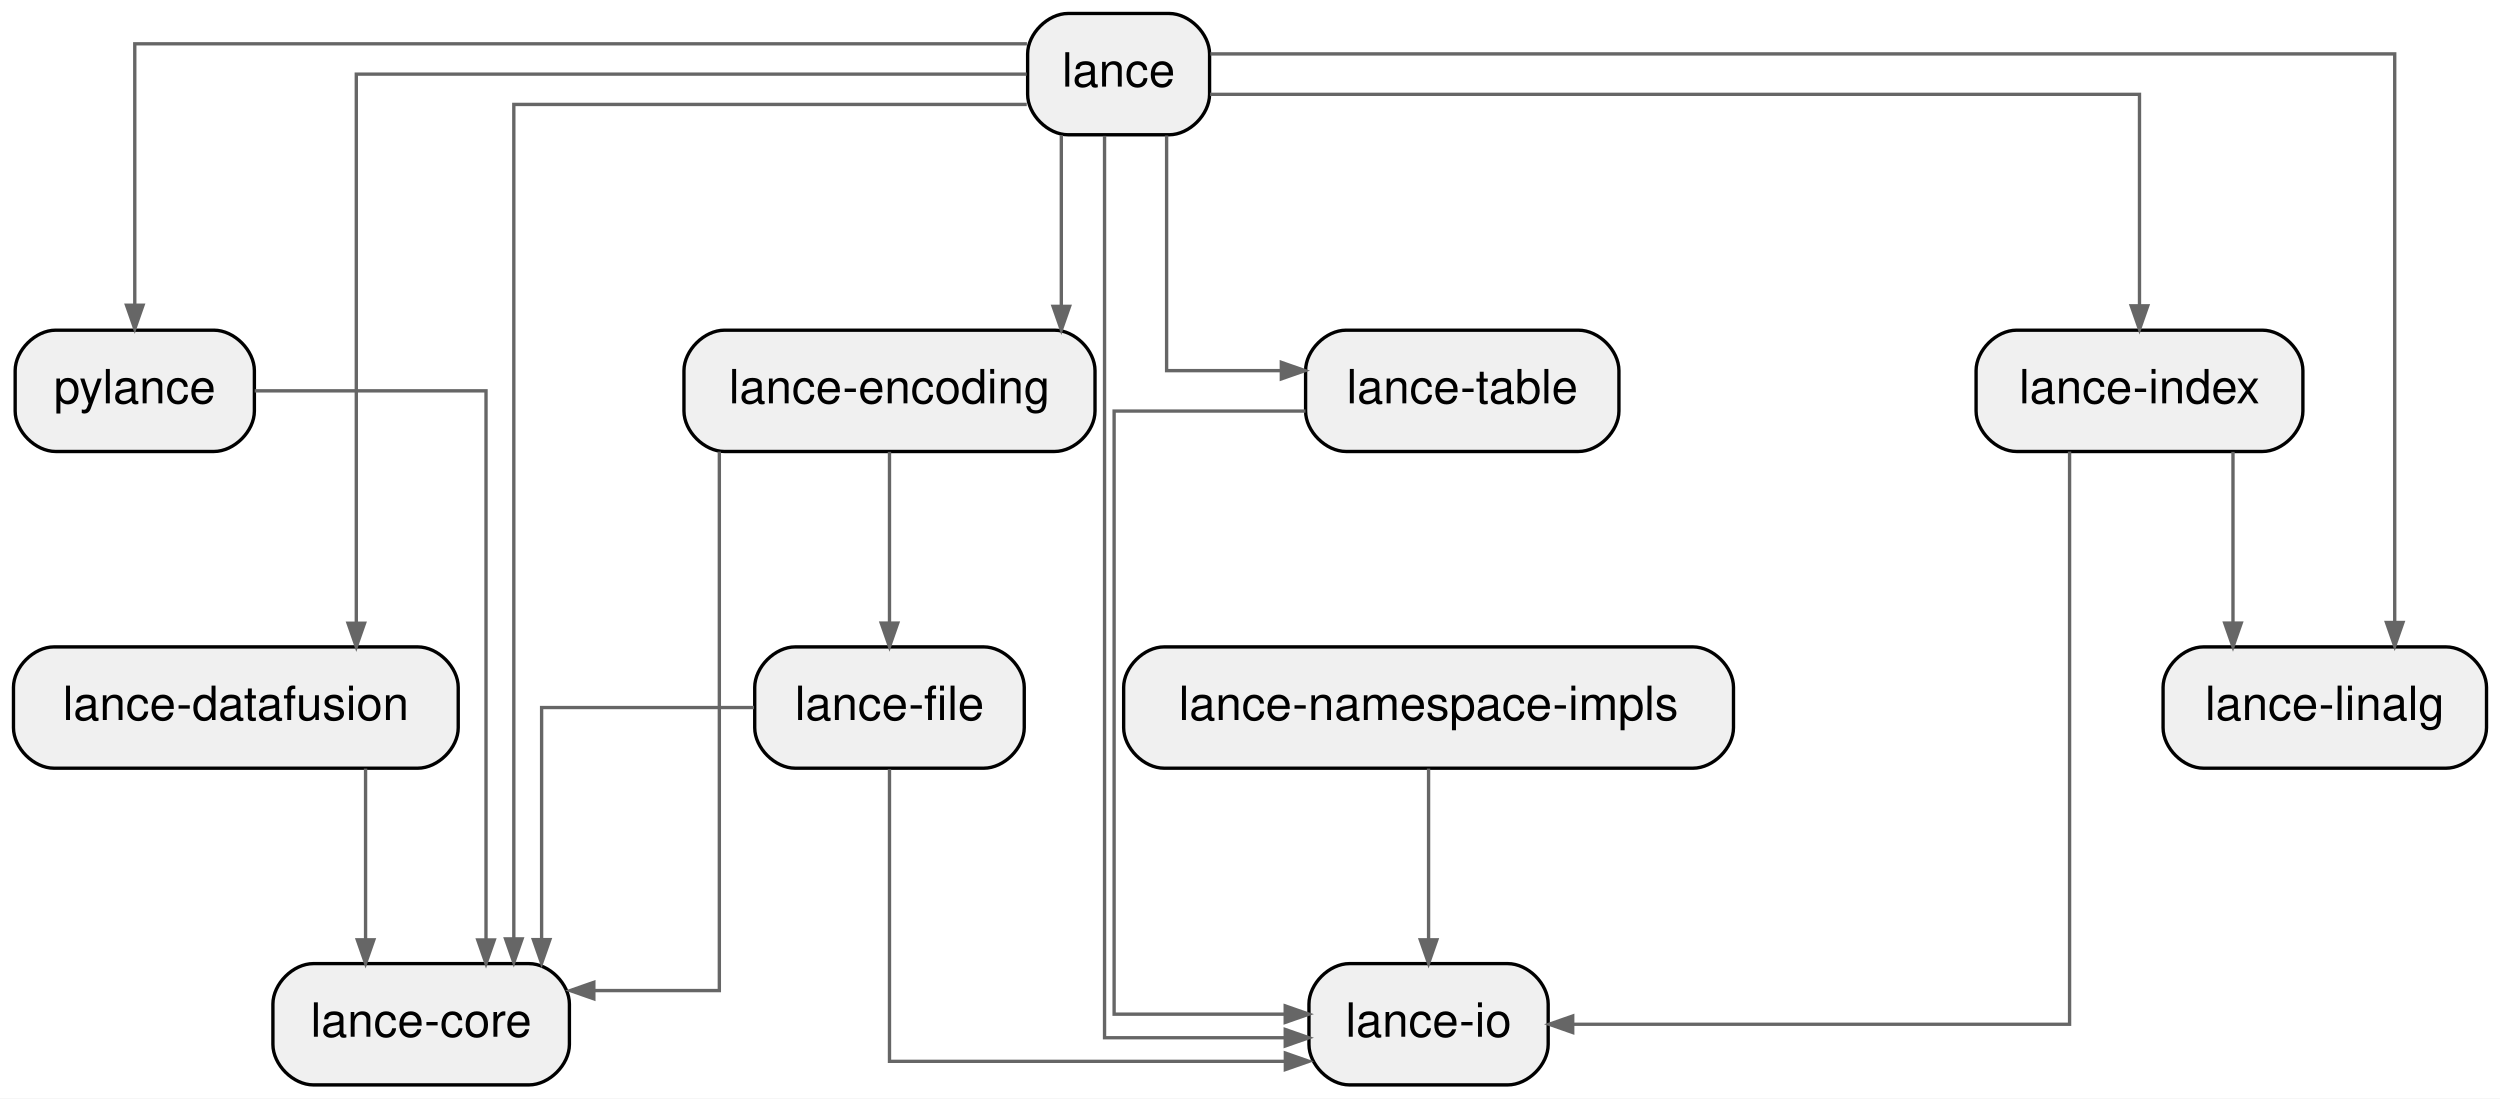
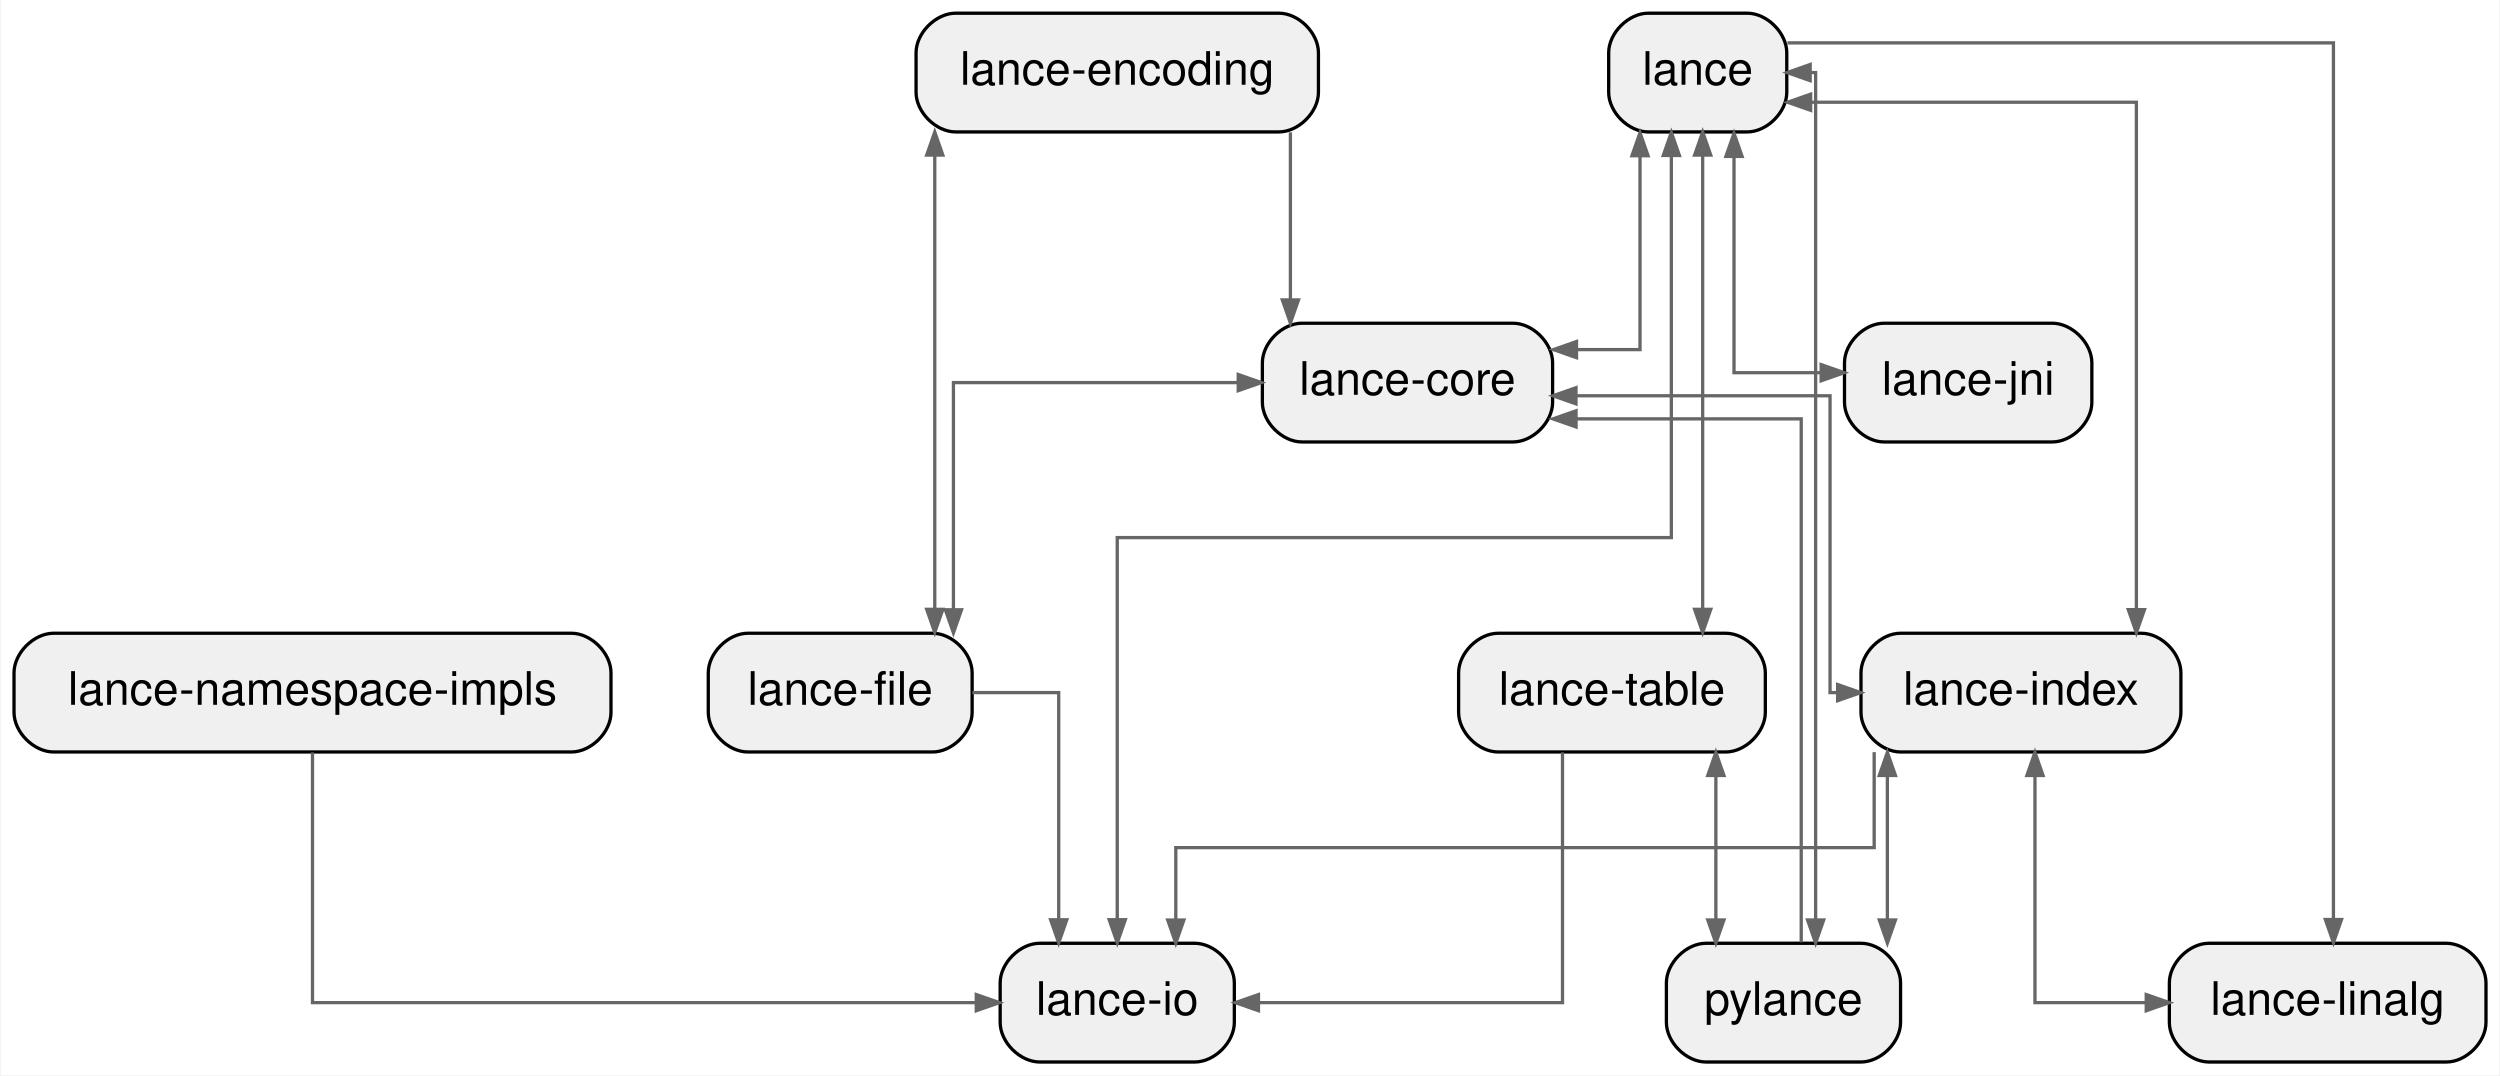
- <svg xmlns="http://www.w3.org/2000/svg" width="742pt" height="326pt" viewBox="0.00 0.00 742.00 326.00">
+ <svg xmlns="http://www.w3.org/2000/svg" width="758pt" height="326pt" viewBox="0.00 0.00 757.50 326.00">
  <g id="graph0" class="graph" transform="scale(1 1) rotate(0) translate(4 322)">
-     <polygon fill="white" stroke="transparent" points="-4,4 -4,-322 738,-322 738,4 -4,4" />
+     <polygon fill="white" stroke="transparent" points="-4,4 -4,-322 753.5,-322 753.5,4 -4,4" />
    <g id="node1" class="node">
-       <path fill="#f0f0f0" stroke="black" d="M343,-318C343,-318 313,-318 313,-318 307,-318 301,-312 301,-306 301,-306 301,-294 301,-294 301,-288 307,-282 313,-282 313,-282 343,-282 343,-282 349,-282 355,-288 355,-294 355,-294 355,-306 355,-306 355,-312 349,-318 343,-318" />
-       <text text-anchor="middle" x="328" y="-296.3" font-family="Helvetica,sans-Serif" font-size="14.00">lance</text>
+       <path fill="#f0f0f0" stroke="black" d="M525.5,-318C525.5,-318 495.5,-318 495.5,-318 489.5,-318 483.5,-312 483.5,-306 483.5,-306 483.5,-294 483.5,-294 483.5,-288 489.5,-282 495.5,-282 495.5,-282 525.5,-282 525.5,-282 531.5,-282 537.5,-288 537.5,-294 537.5,-294 537.5,-306 537.5,-306 537.5,-312 531.5,-318 525.5,-318" />
+       <text text-anchor="middle" x="510.5" y="-296.3" font-family="Helvetica,sans-Serif" font-size="14.00">lance</text>
    </g>
    <g id="node2" class="node">
-       <path fill="#f0f0f0" stroke="black" d="M153,-36C153,-36 89,-36 89,-36 83,-36 77,-30 77,-24 77,-24 77,-12 77,-12 77,-6 83,0 89,0 89,0 153,0 153,0 159,0 165,-6 165,-12 165,-12 165,-24 165,-24 165,-30 159,-36 153,-36" />
-       <text text-anchor="middle" x="121" y="-14.3" font-family="Helvetica,sans-Serif" font-size="14.00">lance-core</text>
+       <path fill="#f0f0f0" stroke="black" d="M454.5,-224C454.5,-224 390.5,-224 390.5,-224 384.5,-224 378.5,-218 378.5,-212 378.5,-212 378.5,-200 378.5,-200 378.5,-194 384.5,-188 390.5,-188 390.5,-188 454.5,-188 454.5,-188 460.5,-188 466.5,-194 466.5,-200 466.5,-200 466.5,-212 466.5,-212 466.5,-218 460.5,-224 454.5,-224" />
+       <text text-anchor="middle" x="422.5" y="-202.3" font-family="Helvetica,sans-Serif" font-size="14.00">lance-core</text>
    </g>
    <g id="edge1" class="edge">
-       <path fill="none" stroke="#666666" d="M300.74,-291C250.52,-291 148.5,-291 148.5,-291 148.5,-291 148.5,-43.34 148.5,-43.34" />
-       <polygon fill="#666666" stroke="#666666" points="150.95,-43.34 148.5,-36.34 146.05,-43.34 150.95,-43.34" />
+       <path fill="none" stroke="#666666" d="M493,-274.77C493,-274.77 493,-216 493,-216 493,-216 473.75,-216 473.75,-216" />
+       <polygon fill="#666666" stroke="#666666" points="490.55,-274.77 493,-281.77 495.45,-274.77 490.55,-274.77" />
+       <polygon fill="#666666" stroke="#666666" points="473.75,-213.55 466.75,-216 473.75,-218.45 473.75,-213.55" />
+     </g>
+     <g id="node5" class="node">
+       <path fill="#f0f0f0" stroke="black" d="M645,-130C645,-130 572,-130 572,-130 566,-130 560,-124 560,-118 560,-118 560,-106 560,-106 560,-100 566,-94 572,-94 572,-94 645,-94 645,-94 651,-94 657,-100 657,-106 657,-106 657,-118 657,-118 657,-124 651,-130 645,-130" />
+       <text text-anchor="middle" x="608.5" y="-108.3" font-family="Helvetica,sans-Serif" font-size="14.00">lance-index</text>
+     </g>
+     <g id="edge2" class="edge">
+       <path fill="none" stroke="#666666" d="M544.74,-291C544.74,-291 643.5,-291 643.5,-291 643.5,-291 643.5,-137.15 643.5,-137.15" />
+       <polygon fill="#666666" stroke="#666666" points="544.74,-288.55 537.74,-291 544.74,-293.45 544.74,-288.55" />
+       <polygon fill="#666666" stroke="#666666" points="645.95,-137.15 643.5,-130.15 641.05,-137.15 645.95,-137.15" />
+     </g>
+     <g id="node6" class="node">
+       <path fill="#f0f0f0" stroke="black" d="M358,-36C358,-36 311,-36 311,-36 305,-36 299,-30 299,-24 299,-24 299,-12 299,-12 299,-6 305,0 311,0 311,0 358,0 358,0 364,0 370,-6 370,-12 370,-12 370,-24 370,-24 370,-30 364,-36 358,-36" />
+       <text text-anchor="middle" x="334.5" y="-14.3" font-family="Helvetica,sans-Serif" font-size="14.00">lance-io</text>
+     </g>
+     <g id="edge3" class="edge">
+       <path fill="none" stroke="#666666" d="M502.5,-274.86C502.5,-274.86 502.5,-159 502.5,-159 502.5,-159 334.5,-159 334.5,-159 334.5,-159 334.5,-43.14 334.5,-43.14" />
+       <polygon fill="#666666" stroke="#666666" points="500.05,-274.86 502.5,-281.86 504.95,-274.86 500.05,-274.86" />
+       <polygon fill="#666666" stroke="#666666" points="336.95,-43.14 334.5,-36.14 332.05,-43.14 336.95,-43.14" />
+     </g>
+     <g id="node7" class="node">
+       <path fill="#f0f0f0" stroke="black" d="M618,-224C618,-224 567,-224 567,-224 561,-224 555,-218 555,-212 555,-212 555,-200 555,-200 555,-194 561,-188 567,-188 567,-188 618,-188 618,-188 624,-188 630,-194 630,-200 630,-200 630,-212 630,-212 630,-218 624,-224 618,-224" />
+       <text text-anchor="middle" x="592.5" y="-202.3" font-family="Helvetica,sans-Serif" font-size="14.00">lance-jni</text>
+     </g>
+     <g id="edge4" class="edge">
+       <path fill="none" stroke="#666666" d="M521.5,-274.58C521.5,-274.58 521.5,-209 521.5,-209 521.5,-209 547.92,-209 547.92,-209" />
+       <polygon fill="#666666" stroke="#666666" points="519.05,-274.58 521.5,-281.58 523.95,-274.58 519.05,-274.58" />
+       <polygon fill="#666666" stroke="#666666" points="547.92,-211.45 554.92,-209 547.92,-206.55 547.92,-211.45" />
+     </g>
+     <g id="node8" class="node">
+       <path fill="#f0f0f0" stroke="black" d="M737.5,-36C737.5,-36 665.5,-36 665.5,-36 659.5,-36 653.5,-30 653.5,-24 653.5,-24 653.5,-12 653.5,-12 653.5,-6 659.5,0 665.5,0 665.5,0 737.5,0 737.5,0 743.5,0 749.5,-6 749.5,-12 749.5,-12 749.5,-24 749.5,-24 749.5,-30 743.5,-36 737.5,-36" />
+       <text text-anchor="middle" x="701.5" y="-14.3" font-family="Helvetica,sans-Serif" font-size="14.00">lance-linalg</text>
+     </g>
+     <g id="edge5" class="edge">
+       <path fill="none" stroke="#666666" d="M537.71,-309C590.84,-309 703.25,-309 703.25,-309 703.25,-309 703.25,-43.2 703.25,-43.2" />
+       <polygon fill="#666666" stroke="#666666" points="705.7,-43.2 703.25,-36.2 700.8,-43.2 705.7,-43.2" />
+     </g>
+     <g id="node10" class="node">
+       <path fill="#f0f0f0" stroke="black" d="M519,-130C519,-130 450,-130 450,-130 444,-130 438,-124 438,-118 438,-118 438,-106 438,-106 438,-100 444,-94 450,-94 450,-94 519,-94 519,-94 525,-94 531,-100 531,-106 531,-106 531,-118 531,-118 531,-124 525,-130 519,-130" />
+       <text text-anchor="middle" x="484.5" y="-108.3" font-family="Helvetica,sans-Serif" font-size="14.00">lance-table</text>
+     </g>
+     <g id="edge6" class="edge">
+       <path fill="none" stroke="#666666" d="M512,-274.97C512,-274.97 512,-137.25 512,-137.25" />
+       <polygon fill="#666666" stroke="#666666" points="514.45,-137.25 512,-130.25 509.55,-137.25 514.45,-137.25" />
+       <polygon fill="#666666" stroke="#666666" points="509.55,-274.97 512,-281.97 514.45,-274.97 509.55,-274.97" />
+     </g>
+     <g id="node11" class="node">
+       <path fill="#f0f0f0" stroke="black" d="M560,-36C560,-36 513,-36 513,-36 507,-36 501,-30 501,-24 501,-24 501,-12 501,-12 501,-6 507,0 513,0 513,0 560,0 560,0 566,0 572,-6 572,-12 572,-12 572,-24 572,-24 572,-30 566,-36 560,-36" />
+       <text text-anchor="middle" x="536.5" y="-14.3" font-family="Helvetica,sans-Serif" font-size="14.00">pylance</text>
+     </g>
+     <g id="edge7" class="edge">
+       <path fill="none" stroke="#666666" d="M544.6,-300C544.6,-300 546.25,-300 546.25,-300 546.25,-300 546.25,-43.07 546.25,-43.07" />
+       <polygon fill="#666666" stroke="#666666" points="544.6,-297.55 537.6,-300 544.6,-302.45 544.6,-297.55" />
+       <polygon fill="#666666" stroke="#666666" points="548.7,-43.07 546.25,-36.07 543.8,-43.07 548.7,-43.07" />
+     </g>
+     <g id="node4" class="node">
+       <path fill="#f0f0f0" stroke="black" d="M278.5,-130C278.5,-130 222.5,-130 222.5,-130 216.5,-130 210.5,-124 210.5,-118 210.5,-118 210.5,-106 210.5,-106 210.5,-100 216.5,-94 222.5,-94 222.5,-94 278.5,-94 278.5,-94 284.5,-94 290.5,-100 290.5,-106 290.5,-106 290.5,-118 290.5,-118 290.5,-124 284.5,-130 278.5,-130" />
+       <text text-anchor="middle" x="250.5" y="-108.3" font-family="Helvetica,sans-Serif" font-size="14.00">lance-file</text>
+     </g>
+     <g id="edge8" class="edge">
+       <path fill="none" stroke="#666666" d="M371.18,-206C371.18,-206 284.83,-206 284.83,-206 284.83,-206 284.83,-137.12 284.83,-137.12" />
+       <polygon fill="#666666" stroke="#666666" points="371.18,-208.45 378.18,-206 371.18,-203.55 371.18,-208.45" />
+       <polygon fill="#666666" stroke="#666666" points="287.28,-137.12 284.83,-130.12 282.38,-137.12 287.28,-137.12" />
+     </g>
+     <g id="edge9" class="edge">
+       <path fill="none" stroke="#666666" d="M473.59,-202C473.59,-202 550.62,-202 550.62,-202 550.62,-202 550.62,-112 550.62,-112 550.62,-112 552.92,-112 552.92,-112" />
+       <polygon fill="#666666" stroke="#666666" points="473.59,-199.55 466.59,-202 473.59,-204.45 473.59,-199.55" />
+       <polygon fill="#666666" stroke="#666666" points="552.92,-114.45 559.92,-112 552.92,-109.55 552.92,-114.45" />
    </g>
    <g id="node3" class="node">
-       <path fill="#f0f0f0" stroke="black" d="M120,-130C120,-130 12,-130 12,-130 6,-130 0,-124 0,-118 0,-118 0,-106 0,-106 0,-100 6,-94 12,-94 12,-94 120,-94 120,-94 126,-94 132,-100 132,-106 132,-106 132,-118 132,-118 132,-124 126,-130 120,-130" />
-       <text text-anchor="middle" x="66" y="-108.3" font-family="Helvetica,sans-Serif" font-size="14.00">lance-datafusion</text>
-     </g>
-     <g id="edge2" class="edge">
-       <path fill="none" stroke="#666666" d="M300.71,-300C240.53,-300 101.75,-300 101.75,-300 101.75,-300 101.75,-137.03 101.75,-137.03" />
-       <polygon fill="#666666" stroke="#666666" points="104.2,-137.03 101.75,-130.03 99.3,-137.03 104.2,-137.03" />
-     </g>
-     <g id="node4" class="node">
-       <path fill="#f0f0f0" stroke="black" d="M309,-224C309,-224 211,-224 211,-224 205,-224 199,-218 199,-212 199,-212 199,-200 199,-200 199,-194 205,-188 211,-188 211,-188 309,-188 309,-188 315,-188 321,-194 321,-200 321,-200 321,-212 321,-212 321,-218 315,-224 309,-224" />
-       <text text-anchor="middle" x="260" y="-202.3" font-family="Helvetica,sans-Serif" font-size="14.00">lance-encoding</text>
-     </g>
-     <g id="edge3" class="edge">
-       <path fill="none" stroke="#666666" d="M311,-281.88C311,-281.88 311,-231.07 311,-231.07" />
-       <polygon fill="#666666" stroke="#666666" points="313.45,-231.07 311,-224.07 308.55,-231.07 313.45,-231.07" />
-     </g>
-     <g id="node6" class="node">
-       <path fill="#f0f0f0" stroke="black" d="M667.5,-224C667.5,-224 594.5,-224 594.5,-224 588.5,-224 582.5,-218 582.5,-212 582.5,-212 582.5,-200 582.5,-200 582.5,-194 588.5,-188 594.5,-188 594.5,-188 667.5,-188 667.5,-188 673.5,-188 679.5,-194 679.5,-200 679.5,-200 679.5,-212 679.5,-212 679.5,-218 673.5,-224 667.5,-224" />
-       <text text-anchor="middle" x="631" y="-202.3" font-family="Helvetica,sans-Serif" font-size="14.00">lance-index</text>
-     </g>
-     <g id="edge4" class="edge">
-       <path fill="none" stroke="#666666" d="M355.16,-294C429.53,-294 631,-294 631,-294 631,-294 631,-231.23 631,-231.23" />
-       <polygon fill="#666666" stroke="#666666" points="633.45,-231.23 631,-224.23 628.55,-231.23 633.45,-231.23" />
-     </g>
-     <g id="node7" class="node">
-       <path fill="#f0f0f0" stroke="black" d="M443.5,-36C443.5,-36 396.5,-36 396.5,-36 390.5,-36 384.5,-30 384.5,-24 384.5,-24 384.5,-12 384.5,-12 384.5,-6 390.5,0 396.5,0 396.5,0 443.5,0 443.5,0 449.5,0 455.5,-6 455.5,-12 455.5,-12 455.5,-24 455.5,-24 455.5,-30 449.5,-36 443.5,-36" />
-       <text text-anchor="middle" x="420" y="-14.3" font-family="Helvetica,sans-Serif" font-size="14.00">lance-io</text>
-     </g>
-     <g id="edge5" class="edge">
-       <path fill="none" stroke="#666666" d="M323.83,-281.67C323.83,-218.55 323.83,-14 323.83,-14 323.83,-14 377.46,-14 377.46,-14" />
-       <polygon fill="#666666" stroke="#666666" points="377.46,-16.45 384.46,-14 377.46,-11.55 377.46,-16.45" />
-     </g>
-     <g id="node8" class="node">
-       <path fill="#f0f0f0" stroke="black" d="M722,-130C722,-130 650,-130 650,-130 644,-130 638,-124 638,-118 638,-118 638,-106 638,-106 638,-100 644,-94 650,-94 650,-94 722,-94 722,-94 728,-94 734,-100 734,-106 734,-106 734,-118 734,-118 734,-124 728,-130 722,-130" />
-       <text text-anchor="middle" x="686" y="-108.3" font-family="Helvetica,sans-Serif" font-size="14.00">lance-linalg</text>
-     </g>
-     <g id="edge6" class="edge">
-       <path fill="none" stroke="#666666" d="M355.24,-306C442.08,-306 706.75,-306 706.75,-306 706.75,-306 706.75,-137.25 706.75,-137.25" />
-       <polygon fill="#666666" stroke="#666666" points="709.2,-137.25 706.75,-130.25 704.3,-137.25 709.2,-137.25" />
-     </g>
-     <g id="node10" class="node">
-       <path fill="#f0f0f0" stroke="black" d="M464.5,-224C464.5,-224 395.5,-224 395.5,-224 389.5,-224 383.5,-218 383.5,-212 383.5,-212 383.5,-200 383.5,-200 383.5,-194 389.5,-188 395.5,-188 395.5,-188 464.5,-188 464.5,-188 470.5,-188 476.5,-194 476.5,-200 476.5,-200 476.5,-212 476.5,-212 476.5,-218 470.5,-224 464.5,-224" />
-       <text text-anchor="middle" x="430" y="-202.3" font-family="Helvetica,sans-Serif" font-size="14.00">lance-table</text>
-     </g>
-     <g id="edge7" class="edge">
-       <path fill="none" stroke="#666666" d="M342.25,-281.77C342.25,-255.99 342.25,-212 342.25,-212 342.25,-212 376.3,-212 376.3,-212" />
-       <polygon fill="#666666" stroke="#666666" points="376.3,-214.45 383.3,-212 376.3,-209.55 376.3,-214.45" />
-     </g>
-     <g id="node11" class="node">
-       <path fill="#f0f0f0" stroke="black" d="M59.5,-224C59.5,-224 12.5,-224 12.5,-224 6.5,-224 0.5,-218 0.5,-212 0.5,-212 0.5,-200 0.5,-200 0.5,-194 6.5,-188 12.5,-188 12.5,-188 59.5,-188 59.5,-188 65.5,-188 71.5,-194 71.5,-200 71.5,-200 71.5,-212 71.5,-212 71.5,-218 65.5,-224 59.5,-224" />
-       <text text-anchor="middle" x="36" y="-202.3" font-family="Helvetica,sans-Serif" font-size="14.00">pylance</text>
-     </g>
-     <g id="edge8" class="edge">
-       <path fill="none" stroke="#666666" d="M300.79,-309C228.3,-309 36,-309 36,-309 36,-309 36,-231.41 36,-231.41" />
-       <polygon fill="#666666" stroke="#666666" points="38.45,-231.41 36,-224.41 33.55,-231.41 38.45,-231.41" />
-     </g>
-     <g id="edge9" class="edge">
-       <path fill="none" stroke="#666666" d="M104.5,-93.88C104.5,-93.88 104.5,-43.07 104.5,-43.07" />
-       <polygon fill="#666666" stroke="#666666" points="106.95,-43.07 104.5,-36.07 102.05,-43.07 106.95,-43.07" />
+       <path fill="#f0f0f0" stroke="black" d="M383.5,-318C383.5,-318 285.5,-318 285.5,-318 279.5,-318 273.5,-312 273.5,-306 273.5,-306 273.5,-294 273.5,-294 273.5,-288 279.5,-282 285.5,-282 285.5,-282 383.5,-282 383.5,-282 389.5,-282 395.5,-288 395.5,-294 395.5,-294 395.5,-306 395.5,-306 395.5,-312 389.5,-318 383.5,-318" />
+       <text text-anchor="middle" x="334.5" y="-296.3" font-family="Helvetica,sans-Serif" font-size="14.00">lance-encoding</text>
    </g>
    <g id="edge10" class="edge">
-       <path fill="none" stroke="#666666" d="M209.5,-187.95C209.5,-142.7 209.5,-28 209.5,-28 209.5,-28 172.25,-28 172.25,-28" />
-       <polygon fill="#666666" stroke="#666666" points="172.25,-25.55 165.25,-28 172.25,-30.45 172.25,-25.55" />
-     </g>
-     <g id="node5" class="node">
-       <path fill="#f0f0f0" stroke="black" d="M288,-130C288,-130 232,-130 232,-130 226,-130 220,-124 220,-118 220,-118 220,-106 220,-106 220,-100 226,-94 232,-94 232,-94 288,-94 288,-94 294,-94 300,-100 300,-106 300,-106 300,-118 300,-118 300,-124 294,-130 288,-130" />
-       <text text-anchor="middle" x="260" y="-108.3" font-family="Helvetica,sans-Serif" font-size="14.00">lance-file</text>
+       <path fill="none" stroke="#666666" d="M387,-281.88C387,-281.88 387,-231.07 387,-231.07" />
+       <polygon fill="#666666" stroke="#666666" points="389.45,-231.07 387,-224.07 384.55,-231.07 389.45,-231.07" />
    </g>
    <g id="edge11" class="edge">
-       <path fill="none" stroke="#666666" d="M260,-187.88C260,-187.88 260,-137.07 260,-137.07" />
-       <polygon fill="#666666" stroke="#666666" points="262.45,-137.07 260,-130.07 257.55,-137.07 262.45,-137.07" />
+       <path fill="none" stroke="#666666" d="M279.17,-274.97C279.17,-274.97 279.17,-137.25 279.17,-137.25" />
+       <polygon fill="#666666" stroke="#666666" points="281.62,-137.25 279.17,-130.25 276.72,-137.25 281.62,-137.25" />
+       <polygon fill="#666666" stroke="#666666" points="276.72,-274.97 279.17,-281.97 281.62,-274.97 276.72,-274.97" />
    </g>
    <g id="edge12" class="edge">
-       <path fill="none" stroke="#666666" d="M219.79,-112C190.79,-112 156.75,-112 156.75,-112 156.75,-112 156.75,-43.12 156.75,-43.12" />
-       <polygon fill="#666666" stroke="#666666" points="159.2,-43.12 156.75,-36.12 154.3,-43.12 159.2,-43.12" />
+       <path fill="none" stroke="#666666" d="M290.57,-112C304.52,-112 316.75,-112 316.75,-112 316.75,-112 316.75,-43.12 316.75,-43.12" />
+       <polygon fill="#666666" stroke="#666666" points="319.2,-43.12 316.75,-36.12 314.3,-43.12 319.2,-43.12" />
    </g>
    <g id="edge13" class="edge">
-       <path fill="none" stroke="#666666" d="M260,-93.71C260,-63.63 260,-7 260,-7 260,-7 377.49,-7 377.49,-7" />
-       <polygon fill="#666666" stroke="#666666" points="377.49,-9.45 384.49,-7 377.49,-4.55 377.49,-9.45" />
+       <path fill="none" stroke="#666666" d="M564,-93.96C564,-80.71 564,-65 564,-65 564,-65 352.25,-65 352.25,-65 352.25,-65 352.25,-43.04 352.25,-43.04" />
+       <polygon fill="#666666" stroke="#666666" points="354.7,-43.04 352.25,-36.04 349.8,-43.04 354.7,-43.04" />
    </g>
    <g id="edge14" class="edge">
-       <path fill="none" stroke="#666666" d="M610.25,-187.97C610.25,-140.92 610.25,-18 610.25,-18 610.25,-18 462.78,-18 462.78,-18" />
-       <polygon fill="#666666" stroke="#666666" points="462.78,-15.55 455.78,-18 462.78,-20.45 462.78,-15.55" />
+       <path fill="none" stroke="#666666" d="M612.75,-86.88C612.75,-86.88 612.75,-18 612.75,-18 612.75,-18 646.49,-18 646.49,-18" />
+       <polygon fill="#666666" stroke="#666666" points="610.3,-86.88 612.75,-93.88 615.2,-86.88 610.3,-86.88" />
+       <polygon fill="#666666" stroke="#666666" points="646.49,-20.45 653.49,-18 646.49,-15.55 646.49,-20.45" />
    </g>
    <g id="edge15" class="edge">
-       <path fill="none" stroke="#666666" d="M658.75,-187.88C658.75,-187.88 658.75,-137.07 658.75,-137.07" />
-       <polygon fill="#666666" stroke="#666666" points="661.2,-137.07 658.75,-130.07 656.3,-137.07 661.2,-137.07" />
+       <path fill="none" stroke="#666666" d="M568,-86.88C568,-86.88 568,-43.07 568,-43.07" />
+       <polygon fill="#666666" stroke="#666666" points="570.45,-43.07 568,-36.07 565.55,-43.07 570.45,-43.07" />
+       <polygon fill="#666666" stroke="#666666" points="565.55,-86.88 568,-93.88 570.45,-86.88 565.55,-86.88" />
    </g>
    <g id="node9" class="node">
-       <path fill="#f0f0f0" stroke="black" d="M498.5,-130C498.5,-130 341.5,-130 341.5,-130 335.5,-130 329.5,-124 329.5,-118 329.5,-118 329.5,-106 329.5,-106 329.5,-100 335.5,-94 341.5,-94 341.5,-94 498.5,-94 498.5,-94 504.5,-94 510.5,-100 510.5,-106 510.5,-106 510.5,-118 510.5,-118 510.5,-124 504.5,-130 498.5,-130" />
-       <text text-anchor="middle" x="420" y="-108.3" font-family="Helvetica,sans-Serif" font-size="14.00">lance-namespace-impls</text>
+       <path fill="#f0f0f0" stroke="black" d="M169,-130C169,-130 12,-130 12,-130 6,-130 0,-124 0,-118 0,-118 0,-106 0,-106 0,-100 6,-94 12,-94 12,-94 169,-94 169,-94 175,-94 181,-100 181,-106 181,-106 181,-118 181,-118 181,-124 175,-130 169,-130" />
+       <text text-anchor="middle" x="90.5" y="-108.3" font-family="Helvetica,sans-Serif" font-size="14.00">lance-namespace-impls</text>
    </g>
    <g id="edge16" class="edge">
-       <path fill="none" stroke="#666666" d="M420,-93.88C420,-93.88 420,-43.07 420,-43.07" />
-       <polygon fill="#666666" stroke="#666666" points="422.45,-43.07 420,-36.07 417.55,-43.07 422.45,-43.07" />
+       <path fill="none" stroke="#666666" d="M90.5,-93.88C90.5,-66.56 90.5,-18 90.5,-18 90.5,-18 291.76,-18 291.76,-18" />
+       <polygon fill="#666666" stroke="#666666" points="291.76,-20.45 298.76,-18 291.76,-15.55 291.76,-20.45" />
    </g>
    <g id="edge17" class="edge">
-       <path fill="none" stroke="#666666" d="M383.47,-200C356.04,-200 326.67,-200 326.67,-200 326.67,-200 326.67,-21 326.67,-21 326.67,-21 377.45,-21 377.45,-21" />
-       <polygon fill="#666666" stroke="#666666" points="377.45,-23.45 384.45,-21 377.45,-18.55 377.45,-23.45" />
+       <path fill="none" stroke="#666666" d="M469.5,-93.88C469.5,-66.56 469.5,-18 469.5,-18 469.5,-18 377.32,-18 377.32,-18" />
+       <polygon fill="#666666" stroke="#666666" points="377.32,-15.55 370.32,-18 377.32,-20.45 377.32,-15.55" />
    </g>
    <g id="edge18" class="edge">
-       <path fill="none" stroke="#666666" d="M71.59,-206C101.79,-206 140.25,-206 140.25,-206 140.25,-206 140.25,-43.03 140.25,-43.03" />
-       <polygon fill="#666666" stroke="#666666" points="142.7,-43.03 140.25,-36.03 137.8,-43.03 142.7,-43.03" />
+       <path fill="none" stroke="#666666" d="M516,-86.88C516,-86.88 516,-43.07 516,-43.07" />
+       <polygon fill="#666666" stroke="#666666" points="518.45,-43.07 516,-36.07 513.55,-43.07 518.45,-43.07" />
+       <polygon fill="#666666" stroke="#666666" points="513.55,-86.88 516,-93.88 518.45,-86.88 513.55,-86.88" />
+     </g>
+     <g id="edge19" class="edge">
+       <path fill="none" stroke="#666666" d="M541.88,-36.28C541.88,-81.5 541.88,-195 541.88,-195 541.88,-195 473.61,-195 473.61,-195" />
+       <polygon fill="#666666" stroke="#666666" points="473.61,-192.55 466.61,-195 473.61,-197.45 473.61,-192.55" />
    </g>
  </g>
</svg>
